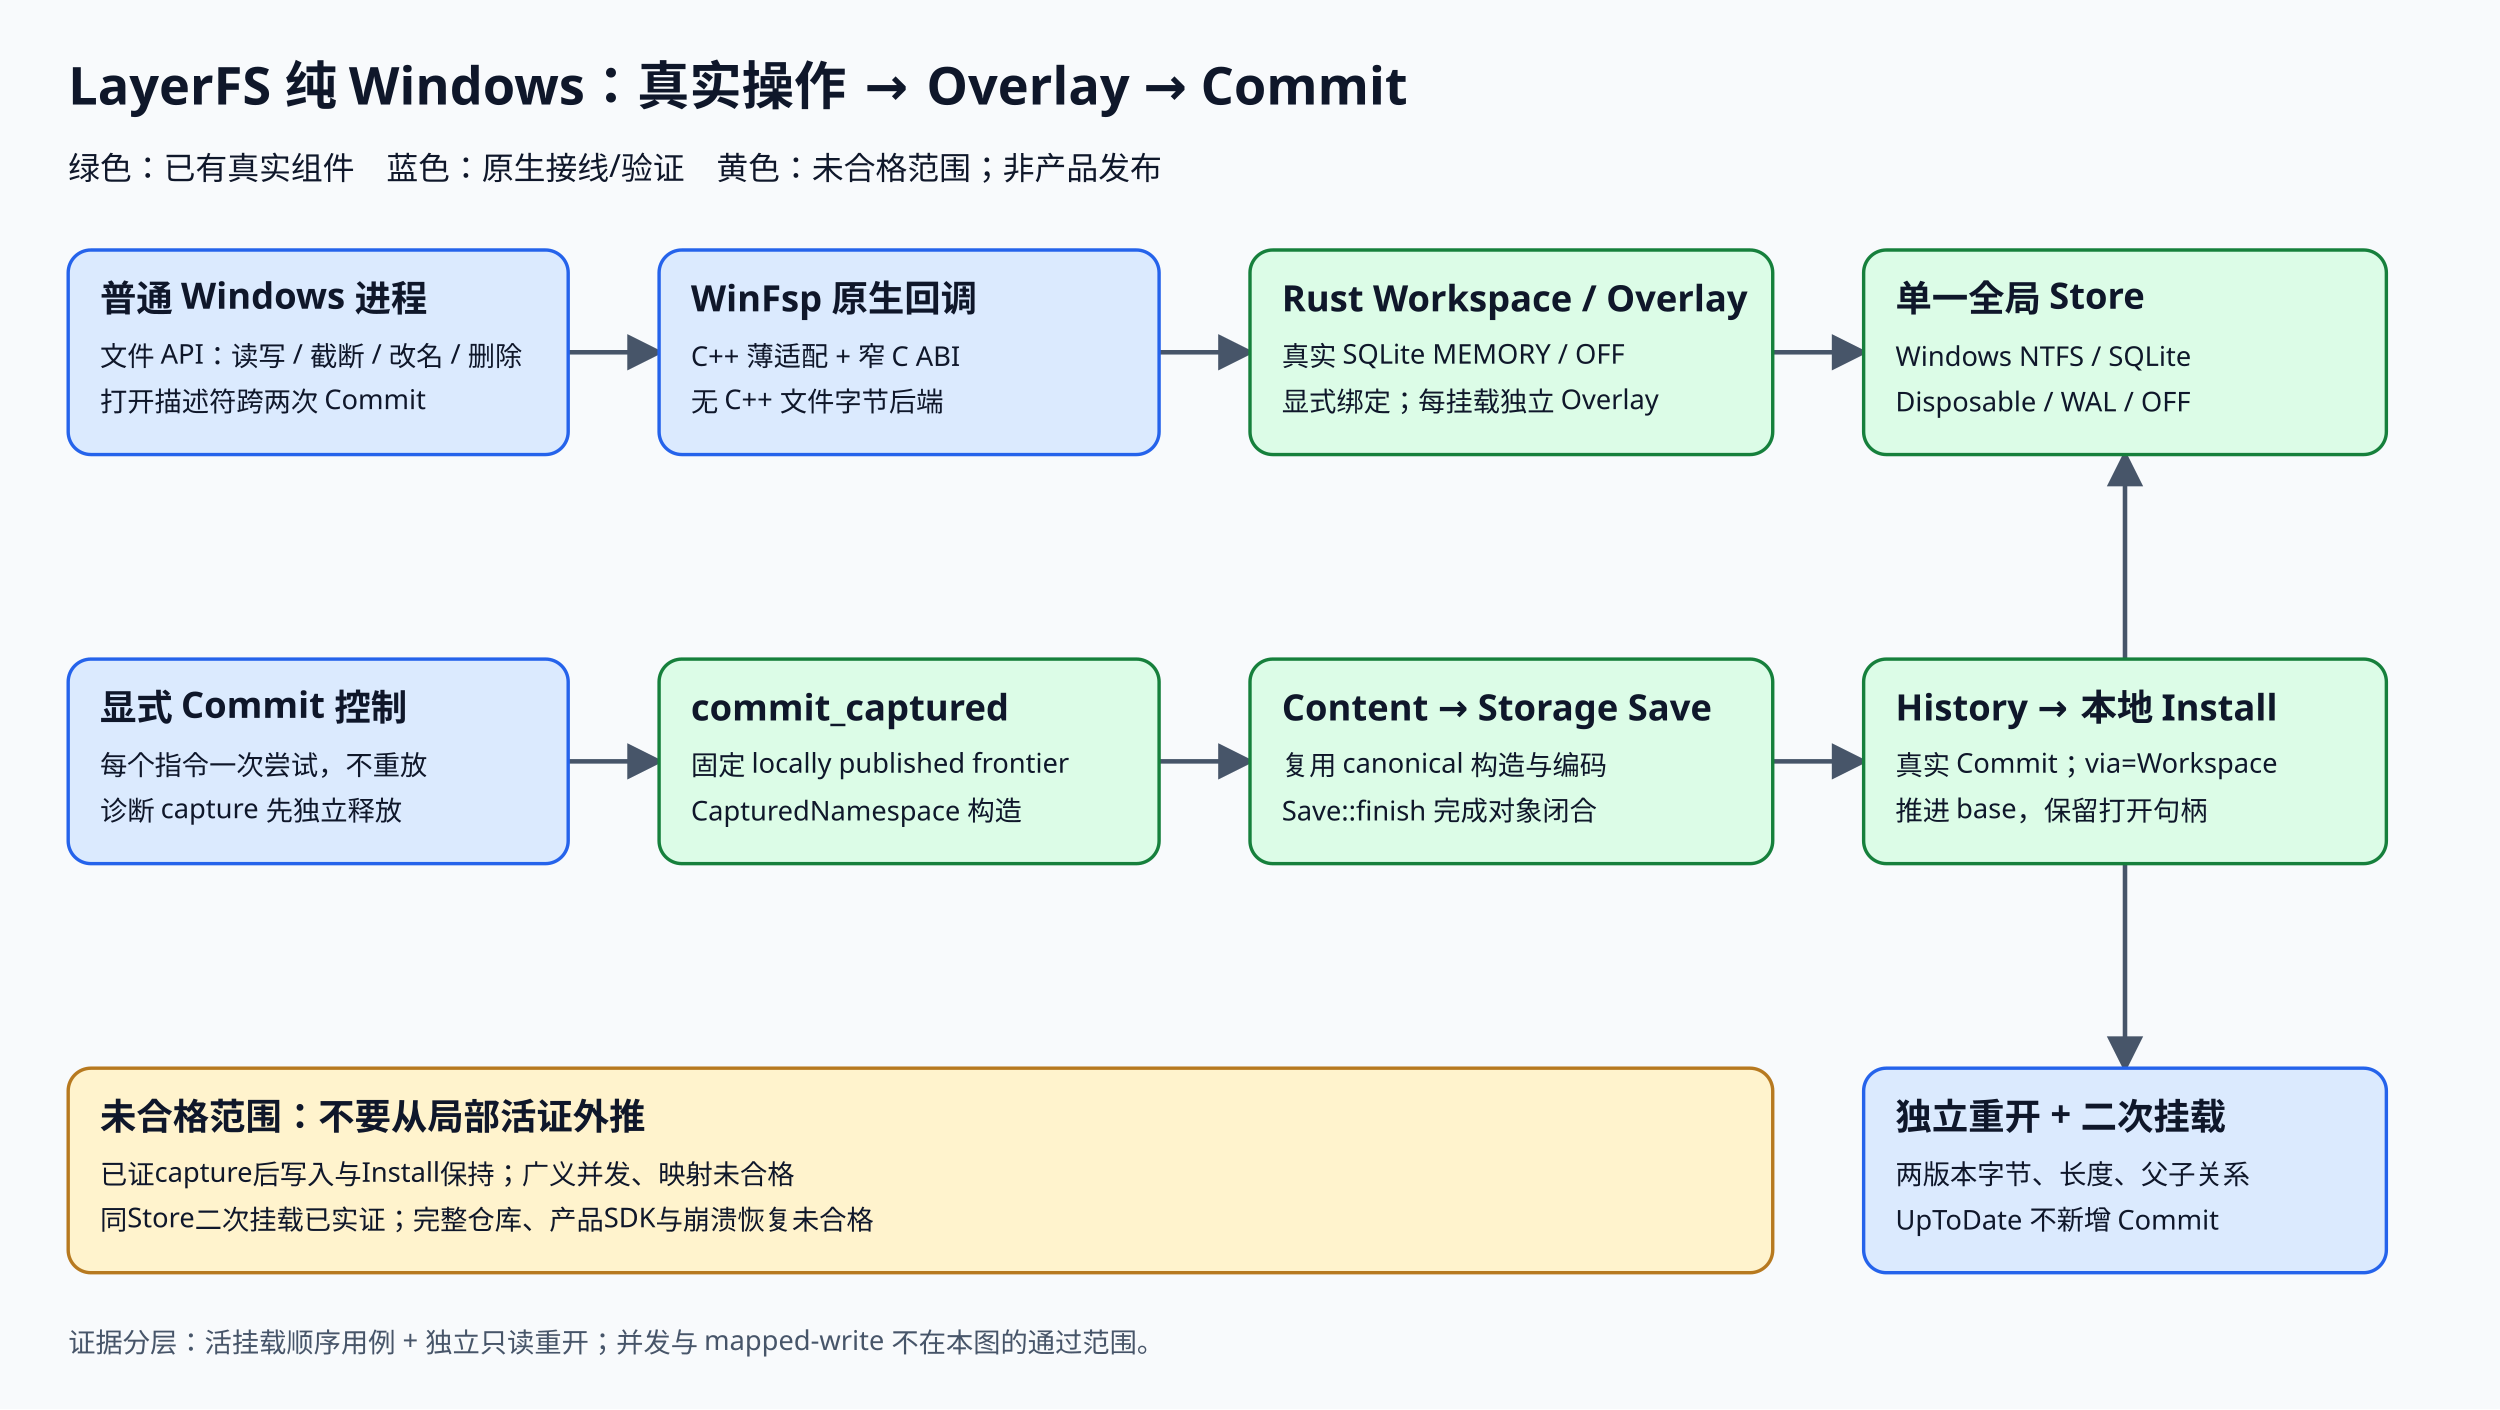
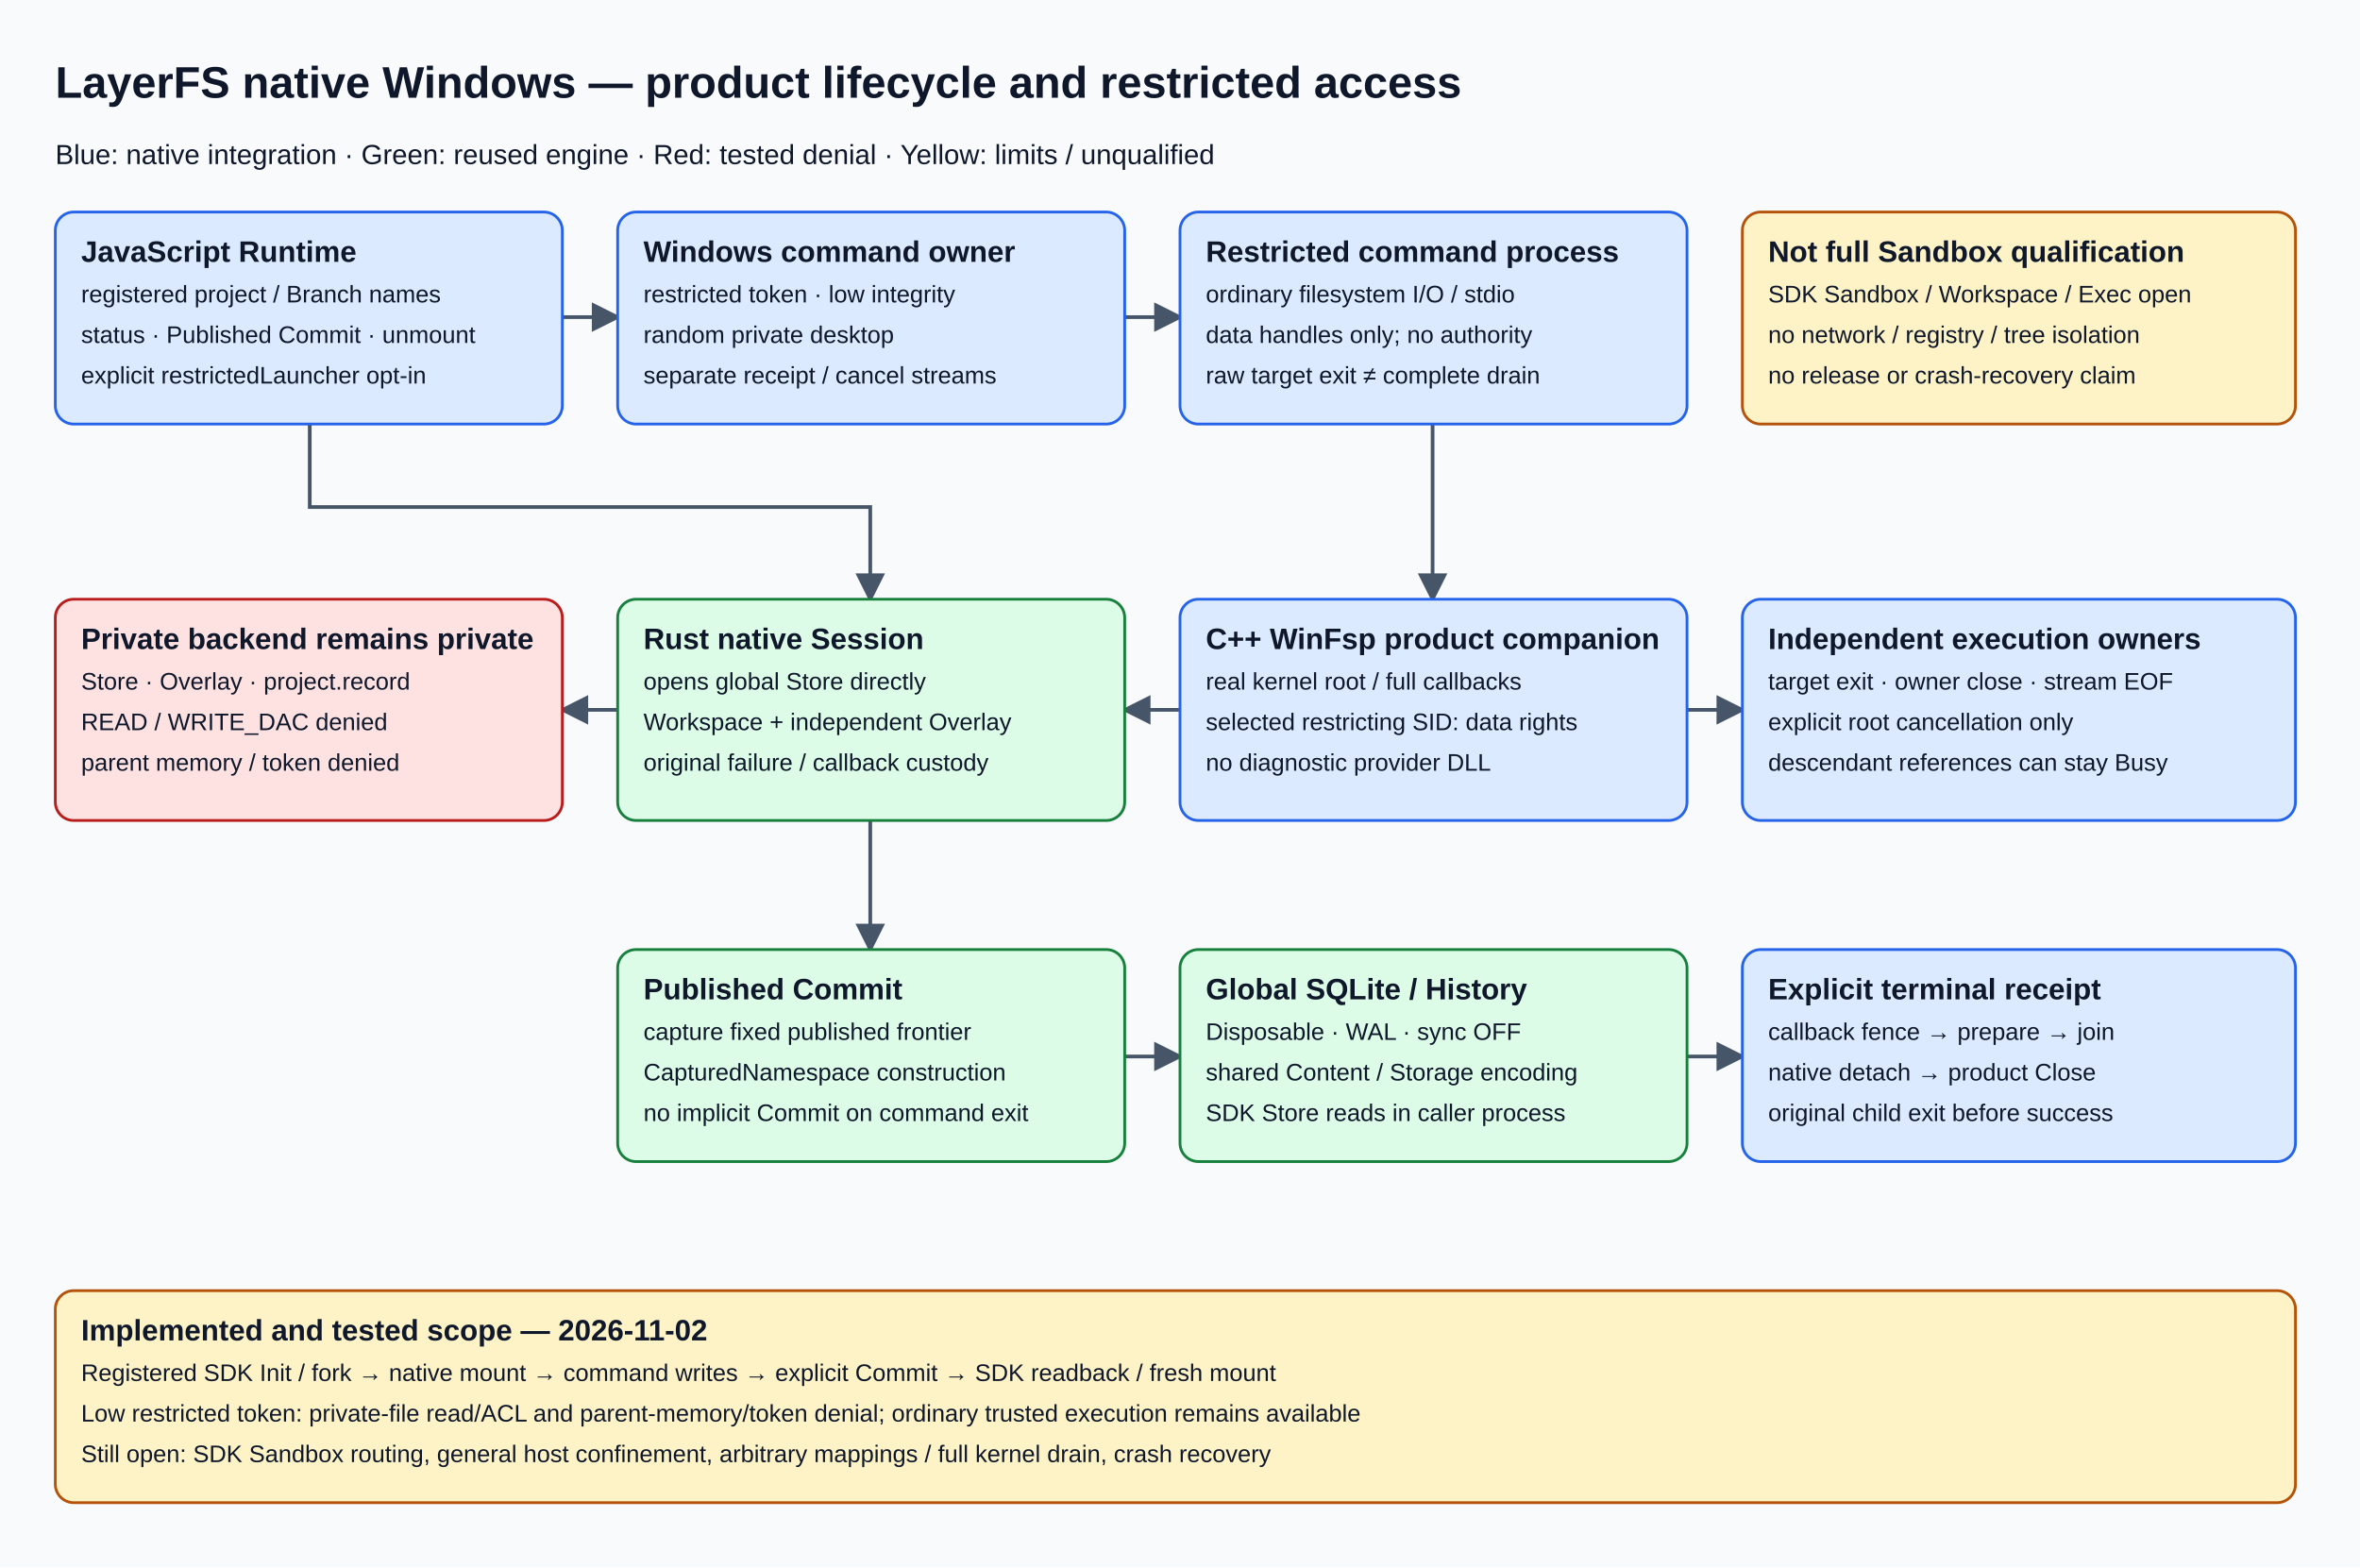
- <svg xmlns="http://www.w3.org/2000/svg" width="1100" height="620" viewBox="0 0 1100 620">
+ <svg xmlns="http://www.w3.org/2000/svg" width="1280" height="850" viewBox="0 0 1280 850">
  <defs>
    <marker id="arrow" markerWidth="8" markerHeight="8" refX="7" refY="4" orient="auto">
      <path d="M0,0 L8,4 L0,8 Z" fill="#475569" />
    </marker>
  </defs>
-   <rect width="1100" height="620" fill="#f8fafc" />
-   <g font-family="Microsoft YaHei,Segoe UI,sans-serif" fill="#0f172a">
-     <text x="30" y="46" font-size="23" font-weight="700">LayerFS 纯 Windows：真实操作 → Overlay → Commit</text>
-     <text x="30" y="79" font-size="14">绿色：已有真实组件　蓝色：原生接线/验证　黄色：未合格范围；非产品发布</text>
-     <path d="M250,155 H290" fill="none" stroke="#475569" stroke-width="2" marker-end="url(#arrow)" />
-     <path d="M510,155 H550" fill="none" stroke="#475569" stroke-width="2" marker-end="url(#arrow)" />
-     <path d="M780,155 H820" fill="none" stroke="#475569" stroke-width="2" marker-end="url(#arrow)" />
-     <path d="M250,335 H290" fill="none" stroke="#475569" stroke-width="2" marker-end="url(#arrow)" />
-     <path d="M510,335 H550" fill="none" stroke="#475569" stroke-width="2" marker-end="url(#arrow)" />
-     <path d="M780,335 H820" fill="none" stroke="#475569" stroke-width="2" marker-end="url(#arrow)" />
-     <path d="M935,290 V200" fill="none" stroke="#475569" stroke-width="2" marker-end="url(#arrow)" />
-     <path d="M935,380 V470" fill="none" stroke="#475569" stroke-width="2" marker-end="url(#arrow)" />
-     <rect x="30" y="110" width="220" height="90" rx="10" fill="#dbeafe" stroke="#2563eb" stroke-width="1.5" />
-     <text x="44" y="137" font-size="16" font-weight="700">普通 Windows 进程</text>
-     <text x="44" y="161" font-size="12">文件 API：读写 / 截断 / 改名 / 删除</text>
-     <text x="44" y="181" font-size="12">打开描述符跨两次 Commit</text>
-     <rect x="290" y="110" width="220" height="90" rx="10" fill="#dbeafe" stroke="#2563eb" stroke-width="1.5" />
-     <text x="304" y="137" font-size="16" font-weight="700">WinFsp 原生回调</text>
-     <text x="304" y="161" font-size="12">C++ 薄适配 + 窄 C ABI</text>
-     <text x="304" y="181" font-size="12">无 C++ 文件字节后端</text>
-     <rect x="550" y="110" width="230" height="90" rx="10" fill="#dcfce7" stroke="#16803c" stroke-width="1.5" />
-     <text x="564" y="137" font-size="16" font-weight="700">Rust Workspace / Overlay</text>
-     <text x="564" y="161" font-size="12">真实 SQLite MEMORY / OFF</text>
-     <text x="564" y="181" font-size="12">显式绑定；每挂载独立 Overlay</text>
-     <rect x="30" y="290" width="220" height="90" rx="10" fill="#dbeafe" stroke="#2563eb" stroke-width="1.5" />
-     <text x="44" y="317" font-size="16" font-weight="700">显式 Commit 控制</text>
-     <text x="44" y="341" font-size="12">每个指令一次尝试，不重放</text>
-     <text x="44" y="361" font-size="12">诊断 capture 先独立释放</text>
-     <rect x="290" y="290" width="220" height="90" rx="10" fill="#dcfce7" stroke="#16803c" stroke-width="1.5" />
-     <text x="304" y="317" font-size="16" font-weight="700">commit_captured</text>
-     <text x="304" y="341" font-size="12">固定 locally published frontier</text>
-     <text x="304" y="361" font-size="12">CapturedNamespace 构造</text>
-     <rect x="550" y="290" width="230" height="90" rx="10" fill="#dcfce7" stroke="#16803c" stroke-width="1.5" />
-     <text x="564" y="317" font-size="16" font-weight="700">Content → Storage Save</text>
-     <text x="564" y="341" font-size="12">复用 canonical 构造与编码</text>
-     <text x="564" y="361" font-size="12">Save::finish 完成对象闭合</text>
-     <rect x="820" y="290" width="230" height="90" rx="10" fill="#dcfce7" stroke="#16803c" stroke-width="1.5" />
-     <text x="834" y="317" font-size="16" font-weight="700">History → 本地 Install</text>
-     <text x="834" y="341" font-size="12">真实 Commit；via=Workspace</text>
-     <text x="834" y="361" font-size="12">推进 base，保留打开句柄</text>
-     <rect x="820" y="110" width="230" height="90" rx="10" fill="#dcfce7" stroke="#16803c" stroke-width="1.5" />
-     <text x="834" y="137" font-size="16" font-weight="700">单一全局 Store</text>
-     <text x="834" y="161" font-size="12">Windows NTFS / SQLite</text>
-     <text x="834" y="181" font-size="12">Disposable / WAL / OFF</text>
-     <rect x="820" y="470" width="230" height="90" rx="10" fill="#dbeafe" stroke="#2563eb" stroke-width="1.5" />
-     <text x="834" y="497" font-size="16" font-weight="700">独立重开 + 二次挂载</text>
-     <text x="834" y="521" font-size="12">两版本字节、长度、父子关系</text>
-     <text x="834" y="541" font-size="12">UpToDate 不新增 Commit</text>
-     <rect x="30" y="470" width="750" height="90" rx="10" fill="#fff3cd" stroke="#b7791f" stroke-width="1.5" />
-     <text x="44" y="497" font-size="16" font-weight="700">未合格范围：不要从局部活证外推</text>
-     <text x="44" y="521" font-size="12">已证capture后写入与Install保持；广义并发、映射未合格</text>
-     <text x="44" y="541" font-size="12">同Store二次挂载已实证；完整仓库、产品SDK与崩溃恢复未合格</text>
-     <text x="30" y="595" font-size="12" fill="#475569">证据分层：活挂载顺序用例 + 独立只读重开；并发与 mapped-write 不在本图的通过范围。</text>
+   <rect width="1280" height="850" fill="#f8fafc" />
+   <g font-family="Segoe UI,Arial,sans-serif" fill="#0f172a">
+     <text x="30" y="53" font-size="24" font-weight="700">LayerFS native Windows — product lifecycle and restricted access</text>
+     <text x="30" y="89" font-size="15">Blue: native integration · Green: reused engine · Red: tested denial · Yellow: limits / unqualified</text>
+     <path d="M305,172 H335" fill="none" stroke="#475569" stroke-width="2" marker-end="url(#arrow)" />
+     <path d="M610,172 H640" fill="none" stroke="#475569" stroke-width="2" marker-end="url(#arrow)" />
+     <path d="M777,230 V325" fill="none" stroke="#475569" stroke-width="2" marker-end="url(#arrow)" />
+     <path d="M640,385 H610" fill="none" stroke="#475569" stroke-width="2" marker-end="url(#arrow)" />
+     <path d="M335,385 H305" fill="none" stroke="#475569" stroke-width="2" marker-end="url(#arrow)" />
+     <path d="M168,230 V275 H472 V325" fill="none" stroke="#475569" stroke-width="2" marker-end="url(#arrow)" />
+     <path d="M472,445 V515" fill="none" stroke="#475569" stroke-width="2" marker-end="url(#arrow)" />
+     <path d="M610,573 H640" fill="none" stroke="#475569" stroke-width="2" marker-end="url(#arrow)" />
+     <path d="M915,573 H945" fill="none" stroke="#475569" stroke-width="2" marker-end="url(#arrow)" />
+     <path d="M915,385 H945" fill="none" stroke="#475569" stroke-width="2" marker-end="url(#arrow)" />
+     <rect x="30" y="115" width="275" height="115" rx="10" fill="#dbeafe" stroke="#2563eb" stroke-width="1.5" />
+     <text x="44" y="142" font-size="16" font-weight="700">JavaScript Runtime</text>
+     <text x="44" y="164" font-size="13">registered project / Branch names</text>
+     <text x="44" y="186" font-size="13">status · Published Commit · unmount</text>
+     <text x="44" y="208" font-size="13">explicit restrictedLauncher opt-in</text>
+     <rect x="335" y="115" width="275" height="115" rx="10" fill="#dbeafe" stroke="#2563eb" stroke-width="1.5" />
+     <text x="349" y="142" font-size="16" font-weight="700">Windows command owner</text>
+     <text x="349" y="164" font-size="13">restricted token · low integrity</text>
+     <text x="349" y="186" font-size="13">random private desktop</text>
+     <text x="349" y="208" font-size="13">separate receipt / cancel streams</text>
+     <rect x="640" y="115" width="275" height="115" rx="10" fill="#dbeafe" stroke="#2563eb" stroke-width="1.5" />
+     <text x="654" y="142" font-size="16" font-weight="700">Restricted command process</text>
+     <text x="654" y="164" font-size="13">ordinary filesystem I/O / stdio</text>
+     <text x="654" y="186" font-size="13">data handles only; no authority</text>
+     <text x="654" y="208" font-size="13">raw target exit ≠ complete drain</text>
+     <rect x="945" y="115" width="300" height="115" rx="10" fill="#fef3c7" stroke="#b45309" stroke-width="1.5" />
+     <text x="959" y="142" font-size="16" font-weight="700">Not full Sandbox qualification</text>
+     <text x="959" y="164" font-size="13">SDK Sandbox / Workspace / Exec open</text>
+     <text x="959" y="186" font-size="13">no network / registry / tree isolation</text>
+     <text x="959" y="208" font-size="13">no release or crash-recovery claim</text>
+     <rect x="30" y="325" width="275" height="120" rx="10" fill="#fee2e2" stroke="#b91c1c" stroke-width="1.5" />
+     <text x="44" y="352" font-size="16" font-weight="700">Private backend remains private</text>
+     <text x="44" y="374" font-size="13">Store · Overlay · project.record</text>
+     <text x="44" y="396" font-size="13">READ / WRITE_DAC denied</text>
+     <text x="44" y="418" font-size="13">parent memory / token denied</text>
+     <rect x="335" y="325" width="275" height="120" rx="10" fill="#dcfce7" stroke="#16803c" stroke-width="1.5" />
+     <text x="349" y="352" font-size="16" font-weight="700">Rust native Session</text>
+     <text x="349" y="374" font-size="13">opens global Store directly</text>
+     <text x="349" y="396" font-size="13">Workspace + independent Overlay</text>
+     <text x="349" y="418" font-size="13">original failure / callback custody</text>
+     <rect x="640" y="325" width="275" height="120" rx="10" fill="#dbeafe" stroke="#2563eb" stroke-width="1.5" />
+     <text x="654" y="352" font-size="16" font-weight="700">C++ WinFsp product companion</text>
+     <text x="654" y="374" font-size="13">real kernel root / full callbacks</text>
+     <text x="654" y="396" font-size="13">selected restricting SID: data rights</text>
+     <text x="654" y="418" font-size="13">no diagnostic provider DLL</text>
+     <rect x="945" y="325" width="300" height="120" rx="10" fill="#dbeafe" stroke="#2563eb" stroke-width="1.5" />
+     <text x="959" y="352" font-size="16" font-weight="700">Independent execution owners</text>
+     <text x="959" y="374" font-size="13">target exit · owner close · stream EOF</text>
+     <text x="959" y="396" font-size="13">explicit root cancellation only</text>
+     <text x="959" y="418" font-size="13">descendant references can stay Busy</text>
+     <rect x="335" y="515" width="275" height="115" rx="10" fill="#dcfce7" stroke="#16803c" stroke-width="1.5" />
+     <text x="349" y="542" font-size="16" font-weight="700">Published Commit</text>
+     <text x="349" y="564" font-size="13">capture fixed published frontier</text>
+     <text x="349" y="586" font-size="13">CapturedNamespace construction</text>
+     <text x="349" y="608" font-size="13">no implicit Commit on command exit</text>
+     <rect x="640" y="515" width="275" height="115" rx="10" fill="#dcfce7" stroke="#16803c" stroke-width="1.5" />
+     <text x="654" y="542" font-size="16" font-weight="700">Global SQLite / History</text>
+     <text x="654" y="564" font-size="13">Disposable · WAL · sync OFF</text>
+     <text x="654" y="586" font-size="13">shared Content / Storage encoding</text>
+     <text x="654" y="608" font-size="13">SDK Store reads in caller process</text>
+     <rect x="945" y="515" width="300" height="115" rx="10" fill="#dbeafe" stroke="#2563eb" stroke-width="1.5" />
+     <text x="959" y="542" font-size="16" font-weight="700">Explicit terminal receipt</text>
+     <text x="959" y="564" font-size="13">callback fence → prepare → join</text>
+     <text x="959" y="586" font-size="13">native detach → product Close</text>
+     <text x="959" y="608" font-size="13">original child exit before success</text>
+     <rect x="30" y="700" width="1215" height="115" rx="10" fill="#fef3c7" stroke="#b45309" stroke-width="1.5" />
+     <text x="44" y="727" font-size="16" font-weight="700">Implemented and tested scope — 2026-11-02</text>
+     <text x="44" y="749" font-size="13">Registered SDK Init / fork → native mount → command writes → explicit Commit → SDK readback / fresh mount</text>
+     <text x="44" y="771" font-size="13">Low restricted token: private-file read/ACL and parent-memory/token denial; ordinary trusted execution remains available</text>
+     <text x="44" y="793" font-size="13">Still open: SDK Sandbox routing, general host confinement, arbitrary mappings / full kernel drain, crash recovery</text>
  </g>
</svg>
